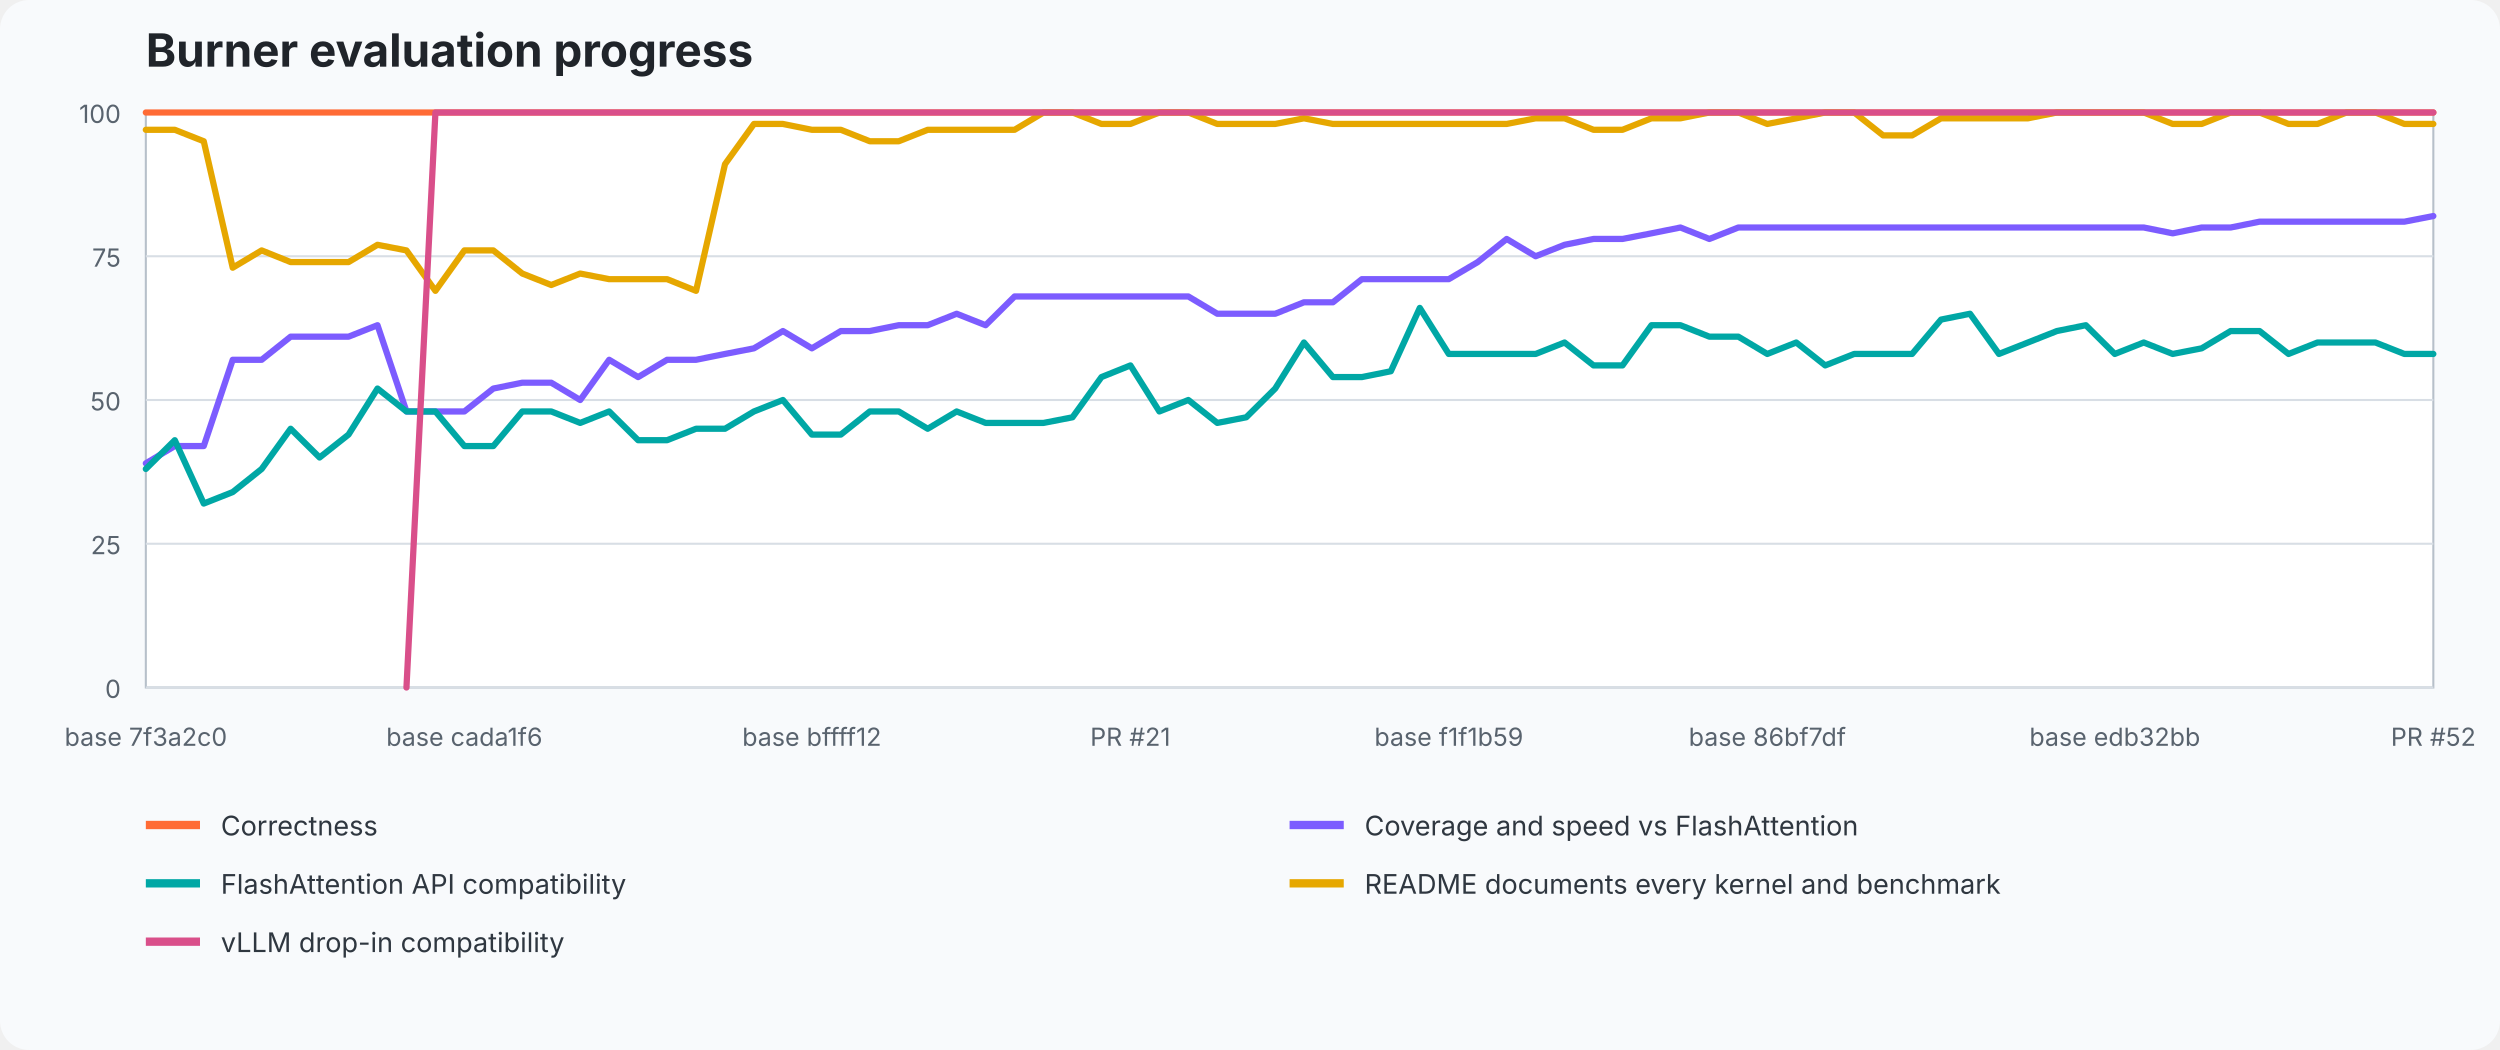
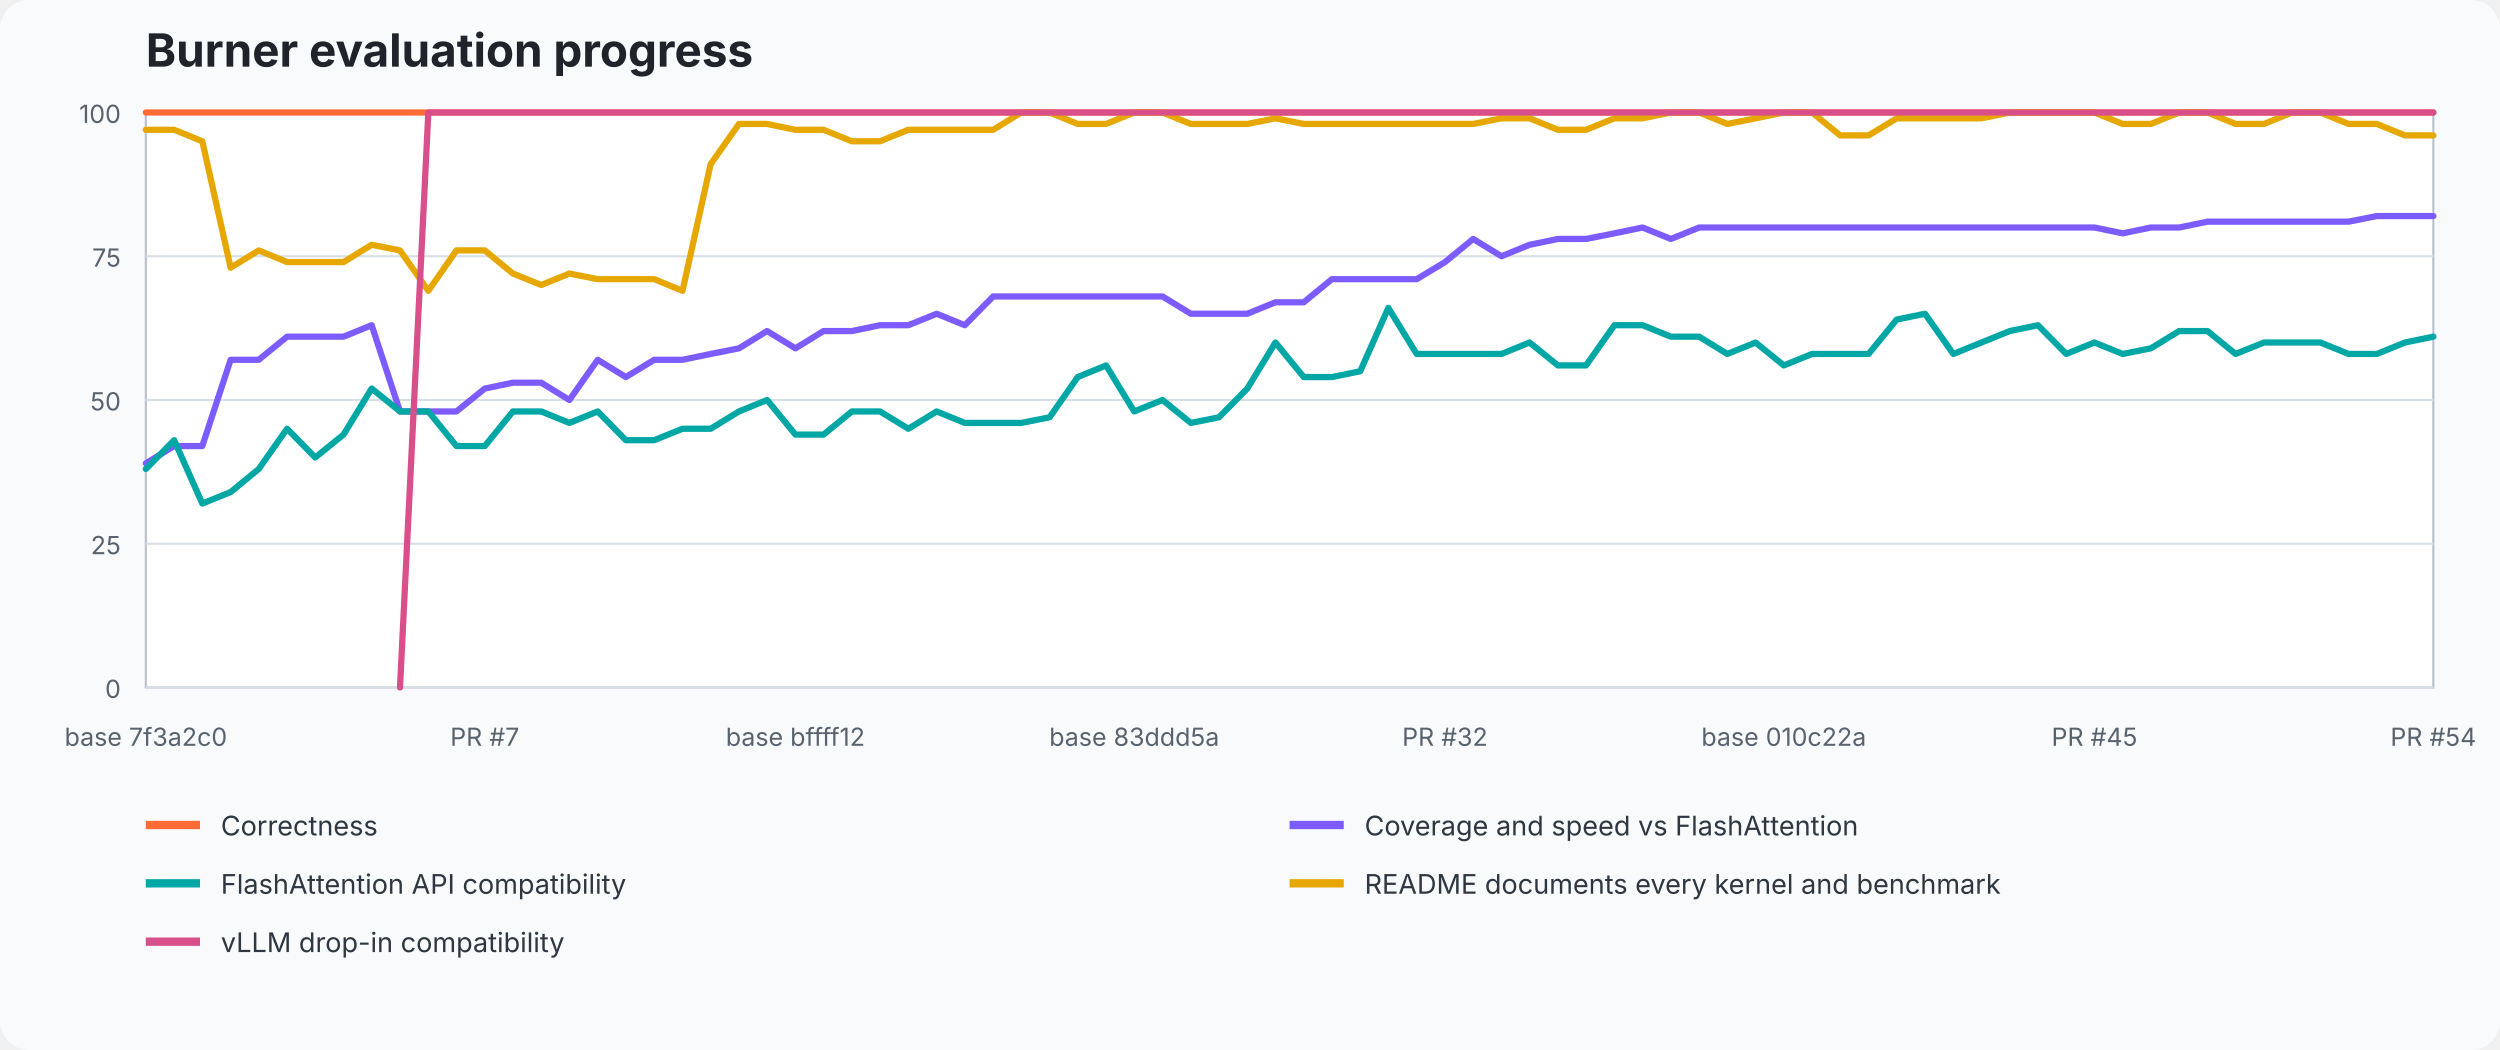
<svg xmlns="http://www.w3.org/2000/svg" width="1200" height="504" viewBox="0 0 1200 504" role="img" aria-labelledby="title desc">
  <style>text{font-family:ui-sans-serif,system-ui,-apple-system,BlinkMacSystemFont,"Segoe UI",sans-serif}.title{font-size:22px;font-weight:700;fill:#20242a}.axis{font-size:12px;fill:#59636e}.legend{font-size:13px;fill:#2f3740}.grid{stroke:#d8dee5;stroke-width:1}.plot{fill:#fff;stroke:#b7c0ca}</style>
  <rect width="100%" height="100%" fill="#f8fafc" rx="14" />
  <text x="70" y="32" class="title">Burner evaluation progress</text>
  <rect x="70" y="54" width="1098" height="276" class="plot" />
  <line x1="70" y1="330" x2="1168" y2="330" class="grid" />
  <text x="58" y="335" text-anchor="end" class="axis">0</text>
  <line x1="70" y1="261" x2="1168" y2="261" class="grid" />
  <text x="58" y="266" text-anchor="end" class="axis">25</text>
  <line x1="70" y1="192" x2="1168" y2="192" class="grid" />
  <text x="58" y="197" text-anchor="end" class="axis">50</text>
  <line x1="70" y1="123" x2="1168" y2="123" class="grid" />
  <text x="58" y="128" text-anchor="end" class="axis">75</text>
  <line x1="70" y1="54" x2="1168" y2="54" class="grid" />
  <text x="58" y="59" text-anchor="end" class="axis">100</text>
-   <polyline points="70.0,54.0 83.9,54.0 97.8,54.0 111.7,54.0 125.6,54.0 139.5,54.0 153.4,54.0 167.3,54.0 181.2,54.0 195.1,54.0 209.0,54.0 222.9,54.0 236.8,54.0 250.7,54.0 264.6,54.0 278.5,54.0 292.4,54.0 306.3,54.0 320.2,54.0 334.1,54.0 348.0,54.0 361.9,54.0 375.8,54.0 389.7,54.0 403.6,54.0 417.5,54.0 431.4,54.0 445.3,54.0 459.2,54.0 473.1,54.0 487.0,54.0 500.9,54.0 514.8,54.0 528.7,54.0 542.6,54.0 556.5,54.0 570.4,54.0 584.3,54.0 598.2,54.0 612.1,54.0 625.9,54.0 639.8,54.0 653.7,54.0 667.6,54.0 681.5,54.0 695.4,54.0 709.3,54.0 723.2,54.0 737.1,54.0 751.0,54.0 764.9,54.0 778.8,54.0 792.7,54.0 806.6,54.0 820.5,54.0 834.4,54.0 848.3,54.0 862.2,54.0 876.1,54.0 890.0,54.0 903.9,54.0 917.8,54.0 931.7,54.0 945.6,54.0 959.5,54.0 973.4,54.0 987.3,54.0 1001.2,54.0 1015.1,54.0 1029.0,54.0 1042.9,54.0 1056.8,54.0 1070.7,54.0 1084.6,54.0 1098.5,54.0 1112.4,54.0 1126.3,54.0 1140.2,54.0 1154.1,54.0 1168.0,54.0" fill="none" stroke="#ff6b35" stroke-width="3" stroke-linejoin="round" stroke-linecap="round" />
-   <polyline points="70.0,222.4 83.9,214.1 97.8,214.1 111.7,172.7 125.6,172.7 139.5,161.6 153.4,161.6 167.3,161.6 181.2,156.1 195.1,197.5 209.0,197.5 222.9,197.5 236.8,186.5 250.7,183.7 264.6,183.7 278.5,192.0 292.4,172.7 306.3,181.0 320.2,172.7 334.1,172.7 348.0,169.9 361.9,167.2 375.8,158.9 389.7,167.2 403.6,158.9 417.5,158.9 431.4,156.1 445.3,156.1 459.2,150.6 473.1,156.1 487.0,142.3 500.9,142.3 514.8,142.3 528.7,142.3 542.6,142.3 556.5,142.3 570.4,142.3 584.3,150.6 598.2,150.6 612.1,150.6 625.9,145.1 639.8,145.1 653.7,134.0 667.6,134.0 681.5,134.0 695.4,134.0 709.3,125.8 723.2,114.7 737.1,123.0 751.0,117.5 764.9,114.7 778.8,114.7 792.7,112.0 806.6,109.2 820.5,114.7 834.4,109.2 848.3,109.2 862.2,109.2 876.1,109.2 890.0,109.2 903.9,109.2 917.8,109.2 931.7,109.2 945.6,109.2 959.5,109.2 973.4,109.2 987.3,109.2 1001.2,109.2 1015.1,109.2 1029.0,109.2 1042.9,112.0 1056.8,109.2 1070.7,109.2 1084.6,106.4 1098.5,106.4 1112.4,106.4 1126.3,106.4 1140.2,106.4 1154.1,106.4 1168.0,103.7" fill="none" stroke="#7c5cff" stroke-width="3" stroke-linejoin="round" stroke-linecap="round" />
-   <polyline points="70.0,225.1 83.9,211.3 97.8,241.7 111.7,236.2 125.6,225.1 139.5,205.8 153.4,219.6 167.3,208.6 181.2,186.5 195.1,197.5 209.0,197.5 222.9,214.1 236.8,214.1 250.7,197.5 264.6,197.5 278.5,203.0 292.4,197.5 306.3,211.3 320.2,211.3 334.1,205.8 348.0,205.8 361.9,197.5 375.8,192.0 389.7,208.6 403.6,208.6 417.5,197.5 431.4,197.5 445.3,205.8 459.2,197.5 473.1,203.0 487.0,203.0 500.9,203.0 514.8,200.3 528.7,181.0 542.6,175.4 556.5,197.5 570.4,192.0 584.3,203.0 598.2,200.3 612.1,186.5 625.9,164.4 639.8,181.0 653.7,181.0 667.6,178.2 681.5,147.8 695.4,169.9 709.3,169.9 723.2,169.9 737.1,169.9 751.0,164.4 764.9,175.4 778.8,175.4 792.7,156.1 806.6,156.1 820.5,161.6 834.4,161.6 848.3,169.9 862.2,164.4 876.1,175.4 890.0,169.9 903.9,169.9 917.8,169.9 931.7,153.4 945.6,150.6 959.5,169.9 973.4,164.4 987.3,158.9 1001.2,156.1 1015.1,169.9 1029.0,164.4 1042.9,169.9 1056.8,167.2 1070.7,158.9 1084.6,158.9 1098.5,169.9 1112.4,164.4 1126.3,164.4 1140.2,164.4 1154.1,169.9 1168.0,169.9" fill="none" stroke="#00a7a5" stroke-width="3" stroke-linejoin="round" stroke-linecap="round" />
-   <polyline points="70.0,62.3 83.9,62.3 97.8,67.8 111.7,128.5 125.6,120.2 139.5,125.8 153.4,125.8 167.3,125.8 181.2,117.5 195.1,120.2 209.0,139.6 222.9,120.2 236.8,120.2 250.7,131.3 264.6,136.8 278.5,131.3 292.4,134.0 306.3,134.0 320.2,134.0 334.1,139.6 348.0,78.8 361.9,59.5 375.8,59.5 389.7,62.3 403.6,62.3 417.5,67.8 431.4,67.8 445.3,62.3 459.2,62.3 473.1,62.3 487.0,62.3 500.9,54.0 514.8,54.0 528.7,59.5 542.6,59.5 556.5,54.0 570.4,54.0 584.3,59.5 598.2,59.5 612.1,59.5 625.9,56.8 639.8,59.5 653.7,59.5 667.6,59.5 681.5,59.5 695.4,59.5 709.3,59.5 723.2,59.5 737.1,56.8 751.0,56.8 764.9,62.3 778.8,62.3 792.7,56.8 806.6,56.8 820.5,54.0 834.4,54.0 848.3,59.5 862.2,56.8 876.1,54.0 890.0,54.0 903.9,65.0 917.8,65.0 931.7,56.8 945.6,56.8 959.5,56.8 973.4,56.8 987.3,54.0 1001.2,54.0 1015.1,54.0 1029.0,54.0 1042.9,59.5 1056.8,59.5 1070.7,54.0 1084.6,54.0 1098.5,59.5 1112.4,59.5 1126.3,54.0 1140.2,54.0 1154.1,59.5 1168.0,59.5" fill="none" stroke="#e6a700" stroke-width="3" stroke-linejoin="round" stroke-linecap="round" />
-   <polyline points="195.1,330.0 209.0,54.0 222.9,54.0 236.8,54.0 250.7,54.0 264.6,54.0 278.5,54.0 292.4,54.0 306.3,54.0 320.2,54.0 334.1,54.0 348.0,54.0 361.9,54.0 375.8,54.0 389.7,54.0 403.6,54.0 417.5,54.0 431.4,54.0 445.3,54.0 459.2,54.0 473.1,54.0 487.0,54.0 500.9,54.0 514.8,54.0 528.7,54.0 542.6,54.0 556.5,54.0 570.4,54.0 584.3,54.0 598.2,54.0 612.1,54.0 625.9,54.0 639.8,54.0 653.7,54.0 667.6,54.0 681.5,54.0 695.4,54.0 709.3,54.0 723.2,54.0 737.1,54.0 751.0,54.0 764.9,54.0 778.8,54.0 792.7,54.0 806.6,54.0 820.5,54.0 834.4,54.0 848.3,54.0 862.2,54.0 876.1,54.0 890.0,54.0 903.9,54.0 917.8,54.0 931.7,54.0 945.6,54.0 959.5,54.0 973.4,54.0 987.3,54.0 1001.2,54.0 1015.1,54.0 1029.0,54.0 1042.9,54.0 1056.8,54.0 1070.7,54.0 1084.6,54.0 1098.5,54.0 1112.4,54.0 1126.3,54.0 1140.2,54.0 1154.1,54.0 1168.0,54.0" fill="none" stroke="#d94f8a" stroke-width="3" stroke-linejoin="round" stroke-linecap="round" />
+   <polyline points="70.0,54.0 83.6,54.0 97.1,54.0 110.7,54.0 124.2,54.0 137.8,54.0 151.3,54.0 164.9,54.0 178.4,54.0 192.0,54.0 205.6,54.0 219.1,54.0 232.7,54.0 246.2,54.0 259.8,54.0 273.3,54.0 286.9,54.0 300.4,54.0 314.0,54.0 327.6,54.0 341.1,54.0 354.7,54.0 368.2,54.0 381.8,54.0 395.3,54.0 408.9,54.0 422.4,54.0 436.0,54.0 449.6,54.0 463.1,54.0 476.7,54.0 490.2,54.0 503.8,54.0 517.3,54.0 530.9,54.0 544.4,54.0 558.0,54.0 571.6,54.0 585.1,54.0 598.7,54.0 612.2,54.0 625.8,54.0 639.3,54.0 652.9,54.0 666.4,54.0 680.0,54.0 693.6,54.0 707.1,54.0 720.7,54.0 734.2,54.0 747.8,54.0 761.3,54.0 774.9,54.0 788.4,54.0 802.0,54.0 815.6,54.0 829.1,54.0 842.7,54.0 856.2,54.0 869.8,54.0 883.3,54.0 896.9,54.0 910.4,54.0 924.0,54.0 937.6,54.0 951.1,54.0 964.7,54.0 978.2,54.0 991.8,54.0 1005.3,54.0 1018.9,54.0 1032.4,54.0 1046.0,54.0 1059.6,54.0 1073.1,54.0 1086.7,54.0 1100.2,54.0 1113.8,54.0 1127.3,54.0 1140.9,54.0 1154.4,54.0 1168.0,54.0" fill="none" stroke="#ff6b35" stroke-width="3" stroke-linejoin="round" stroke-linecap="round" />
+   <polyline points="70.0,222.4 83.6,214.1 97.1,214.1 110.7,172.7 124.2,172.7 137.8,161.6 151.3,161.6 164.9,161.6 178.4,156.1 192.0,197.5 205.6,197.5 219.1,197.5 232.7,186.5 246.2,183.7 259.8,183.7 273.3,192.0 286.9,172.7 300.4,181.0 314.0,172.7 327.6,172.7 341.1,169.9 354.7,167.2 368.2,158.9 381.8,167.2 395.3,158.9 408.9,158.9 422.4,156.1 436.0,156.1 449.6,150.6 463.1,156.1 476.7,142.3 490.2,142.3 503.8,142.3 517.3,142.3 530.9,142.3 544.4,142.3 558.0,142.3 571.6,150.6 585.1,150.6 598.7,150.6 612.2,145.1 625.8,145.1 639.3,134.0 652.9,134.0 666.4,134.0 680.0,134.0 693.6,125.8 707.1,114.7 720.7,123.0 734.2,117.5 747.8,114.7 761.3,114.7 774.9,112.0 788.4,109.2 802.0,114.7 815.6,109.2 829.1,109.2 842.7,109.2 856.2,109.2 869.8,109.2 883.3,109.2 896.9,109.2 910.4,109.2 924.0,109.2 937.6,109.2 951.1,109.2 964.7,109.2 978.2,109.2 991.8,109.2 1005.3,109.2 1018.9,112.0 1032.4,109.2 1046.0,109.2 1059.6,106.4 1073.1,106.4 1086.7,106.4 1100.2,106.4 1113.8,106.4 1127.3,106.4 1140.9,103.7 1154.4,103.7 1168.0,103.7" fill="none" stroke="#7c5cff" stroke-width="3" stroke-linejoin="round" stroke-linecap="round" />
+   <polyline points="70.0,225.1 83.6,211.3 97.1,241.7 110.7,236.2 124.2,225.1 137.8,205.8 151.3,219.6 164.9,208.6 178.4,186.5 192.0,197.5 205.6,197.5 219.1,214.1 232.7,214.1 246.2,197.5 259.8,197.5 273.3,203.0 286.9,197.5 300.4,211.3 314.0,211.3 327.6,205.8 341.1,205.8 354.7,197.5 368.2,192.0 381.8,208.6 395.3,208.6 408.9,197.5 422.4,197.5 436.0,205.8 449.6,197.5 463.1,203.0 476.7,203.0 490.2,203.0 503.8,200.3 517.3,181.0 530.9,175.4 544.4,197.5 558.0,192.0 571.6,203.0 585.1,200.3 598.7,186.5 612.2,164.4 625.8,181.0 639.3,181.0 652.9,178.2 666.4,147.8 680.0,169.9 693.6,169.9 707.1,169.9 720.7,169.9 734.2,164.4 747.8,175.4 761.3,175.4 774.9,156.1 788.4,156.1 802.0,161.6 815.6,161.6 829.1,169.9 842.7,164.4 856.2,175.4 869.8,169.9 883.3,169.9 896.9,169.9 910.4,153.4 924.0,150.6 937.6,169.9 951.1,164.4 964.7,158.9 978.2,156.1 991.8,169.9 1005.3,164.4 1018.9,169.9 1032.4,167.2 1046.0,158.9 1059.6,158.9 1073.1,169.9 1086.7,164.4 1100.2,164.4 1113.8,164.4 1127.3,169.9 1140.9,169.9 1154.4,164.4 1168.0,161.6" fill="none" stroke="#00a7a5" stroke-width="3" stroke-linejoin="round" stroke-linecap="round" />
+   <polyline points="70.0,62.3 83.6,62.3 97.1,67.8 110.7,128.5 124.2,120.2 137.8,125.8 151.3,125.8 164.9,125.8 178.4,117.5 192.0,120.2 205.6,139.6 219.1,120.2 232.7,120.2 246.2,131.3 259.8,136.8 273.3,131.3 286.9,134.0 300.4,134.0 314.0,134.0 327.6,139.6 341.1,78.8 354.7,59.5 368.2,59.5 381.8,62.3 395.3,62.3 408.9,67.8 422.4,67.8 436.0,62.3 449.6,62.3 463.1,62.3 476.7,62.3 490.2,54.0 503.8,54.0 517.3,59.5 530.9,59.5 544.4,54.0 558.0,54.0 571.6,59.5 585.1,59.5 598.7,59.5 612.2,56.8 625.8,59.5 639.3,59.5 652.9,59.5 666.4,59.5 680.0,59.5 693.6,59.5 707.1,59.5 720.7,56.8 734.2,56.8 747.8,62.3 761.3,62.3 774.9,56.8 788.4,56.8 802.0,54.0 815.6,54.0 829.1,59.5 842.7,56.8 856.2,54.0 869.8,54.0 883.3,65.0 896.9,65.0 910.4,56.8 924.0,56.8 937.6,56.8 951.1,56.8 964.7,54.0 978.2,54.0 991.8,54.0 1005.3,54.0 1018.9,59.5 1032.4,59.5 1046.0,54.0 1059.6,54.0 1073.1,59.5 1086.7,59.5 1100.2,54.0 1113.8,54.0 1127.3,59.5 1140.9,59.5 1154.4,65.0 1168.0,65.0" fill="none" stroke="#e6a700" stroke-width="3" stroke-linejoin="round" stroke-linecap="round" />
+   <polyline points="192.0,330.0 205.6,54.0 219.1,54.0 232.7,54.0 246.2,54.0 259.8,54.0 273.3,54.0 286.9,54.0 300.4,54.0 314.0,54.0 327.6,54.0 341.1,54.0 354.7,54.0 368.2,54.0 381.8,54.0 395.3,54.0 408.9,54.0 422.4,54.0 436.0,54.0 449.6,54.0 463.1,54.0 476.7,54.0 490.2,54.0 503.8,54.0 517.3,54.0 530.9,54.0 544.4,54.0 558.0,54.0 571.6,54.0 585.1,54.0 598.7,54.0 612.2,54.0 625.8,54.0 639.3,54.0 652.9,54.0 666.4,54.0 680.0,54.0 693.6,54.0 707.1,54.0 720.7,54.0 734.2,54.0 747.8,54.0 761.3,54.0 774.9,54.0 788.4,54.0 802.0,54.0 815.6,54.0 829.1,54.0 842.7,54.0 856.2,54.0 869.8,54.0 883.3,54.0 896.9,54.0 910.4,54.0 924.0,54.0 937.6,54.0 951.1,54.0 964.7,54.0 978.2,54.0 991.8,54.0 1005.3,54.0 1018.9,54.0 1032.4,54.0 1046.0,54.0 1059.6,54.0 1073.1,54.0 1086.7,54.0 1100.2,54.0 1113.8,54.0 1127.3,54.0 1140.9,54.0 1154.4,54.0 1168.0,54.0" fill="none" stroke="#d94f8a" stroke-width="3" stroke-linejoin="round" stroke-linecap="round" />
  <text x="70" y="358" text-anchor="middle" class="axis">base 7f3a2c0</text>
-   <text x="222.886" y="358" text-anchor="middle" class="axis">base cada1f6</text>
-   <text x="389.671" y="358" text-anchor="middle" class="axis">base bffff12</text>
-   <text x="542.557" y="358" text-anchor="middle" class="axis">PR #21</text>
-   <text x="695.443" y="358" text-anchor="middle" class="axis">base f1f1b59</text>
-   <text x="848.329" y="358" text-anchor="middle" class="axis">base 86bf7df</text>
-   <text x="1015.114" y="358" text-anchor="middle" class="axis">base edb32bb</text>
-   <text x="1168" y="358" text-anchor="middle" class="axis">PR #52</text>
+   <text x="232.667" y="358" text-anchor="middle" class="axis">PR #7</text>
+   <text x="381.778" y="358" text-anchor="middle" class="axis">base bffff12</text>
+   <text x="544.444" y="358" text-anchor="middle" class="axis">base 83ddd5a</text>
+   <text x="693.556" y="358" text-anchor="middle" class="axis">PR #32</text>
+   <text x="856.222" y="358" text-anchor="middle" class="axis">base 010c22a</text>
+   <text x="1005.333" y="358" text-anchor="middle" class="axis">PR #45</text>
+   <text x="1168" y="358" text-anchor="middle" class="axis">PR #54</text>
  <line x1="70" y1="396" x2="96" y2="396" stroke="#ff6b35" stroke-width="4" />
  <text x="106" y="401" class="legend">Correctness</text>
  <line x1="619" y1="396" x2="645" y2="396" stroke="#7c5cff" stroke-width="4" />
  <text x="655" y="401" class="legend">Coverage and speed vs FlashAttention</text>
  <line x1="70" y1="424" x2="96" y2="424" stroke="#00a7a5" stroke-width="4" />
  <text x="106" y="429" class="legend">FlashAttention API compatibility</text>
  <line x1="619" y1="424" x2="645" y2="424" stroke="#e6a700" stroke-width="4" />
  <text x="655" y="429" class="legend">README documents every kernel and benchmark</text>
  <line x1="70" y1="452" x2="96" y2="452" stroke="#d94f8a" stroke-width="4" />
  <text x="106" y="457" class="legend">vLLM drop-in compatibility</text>
</svg>
